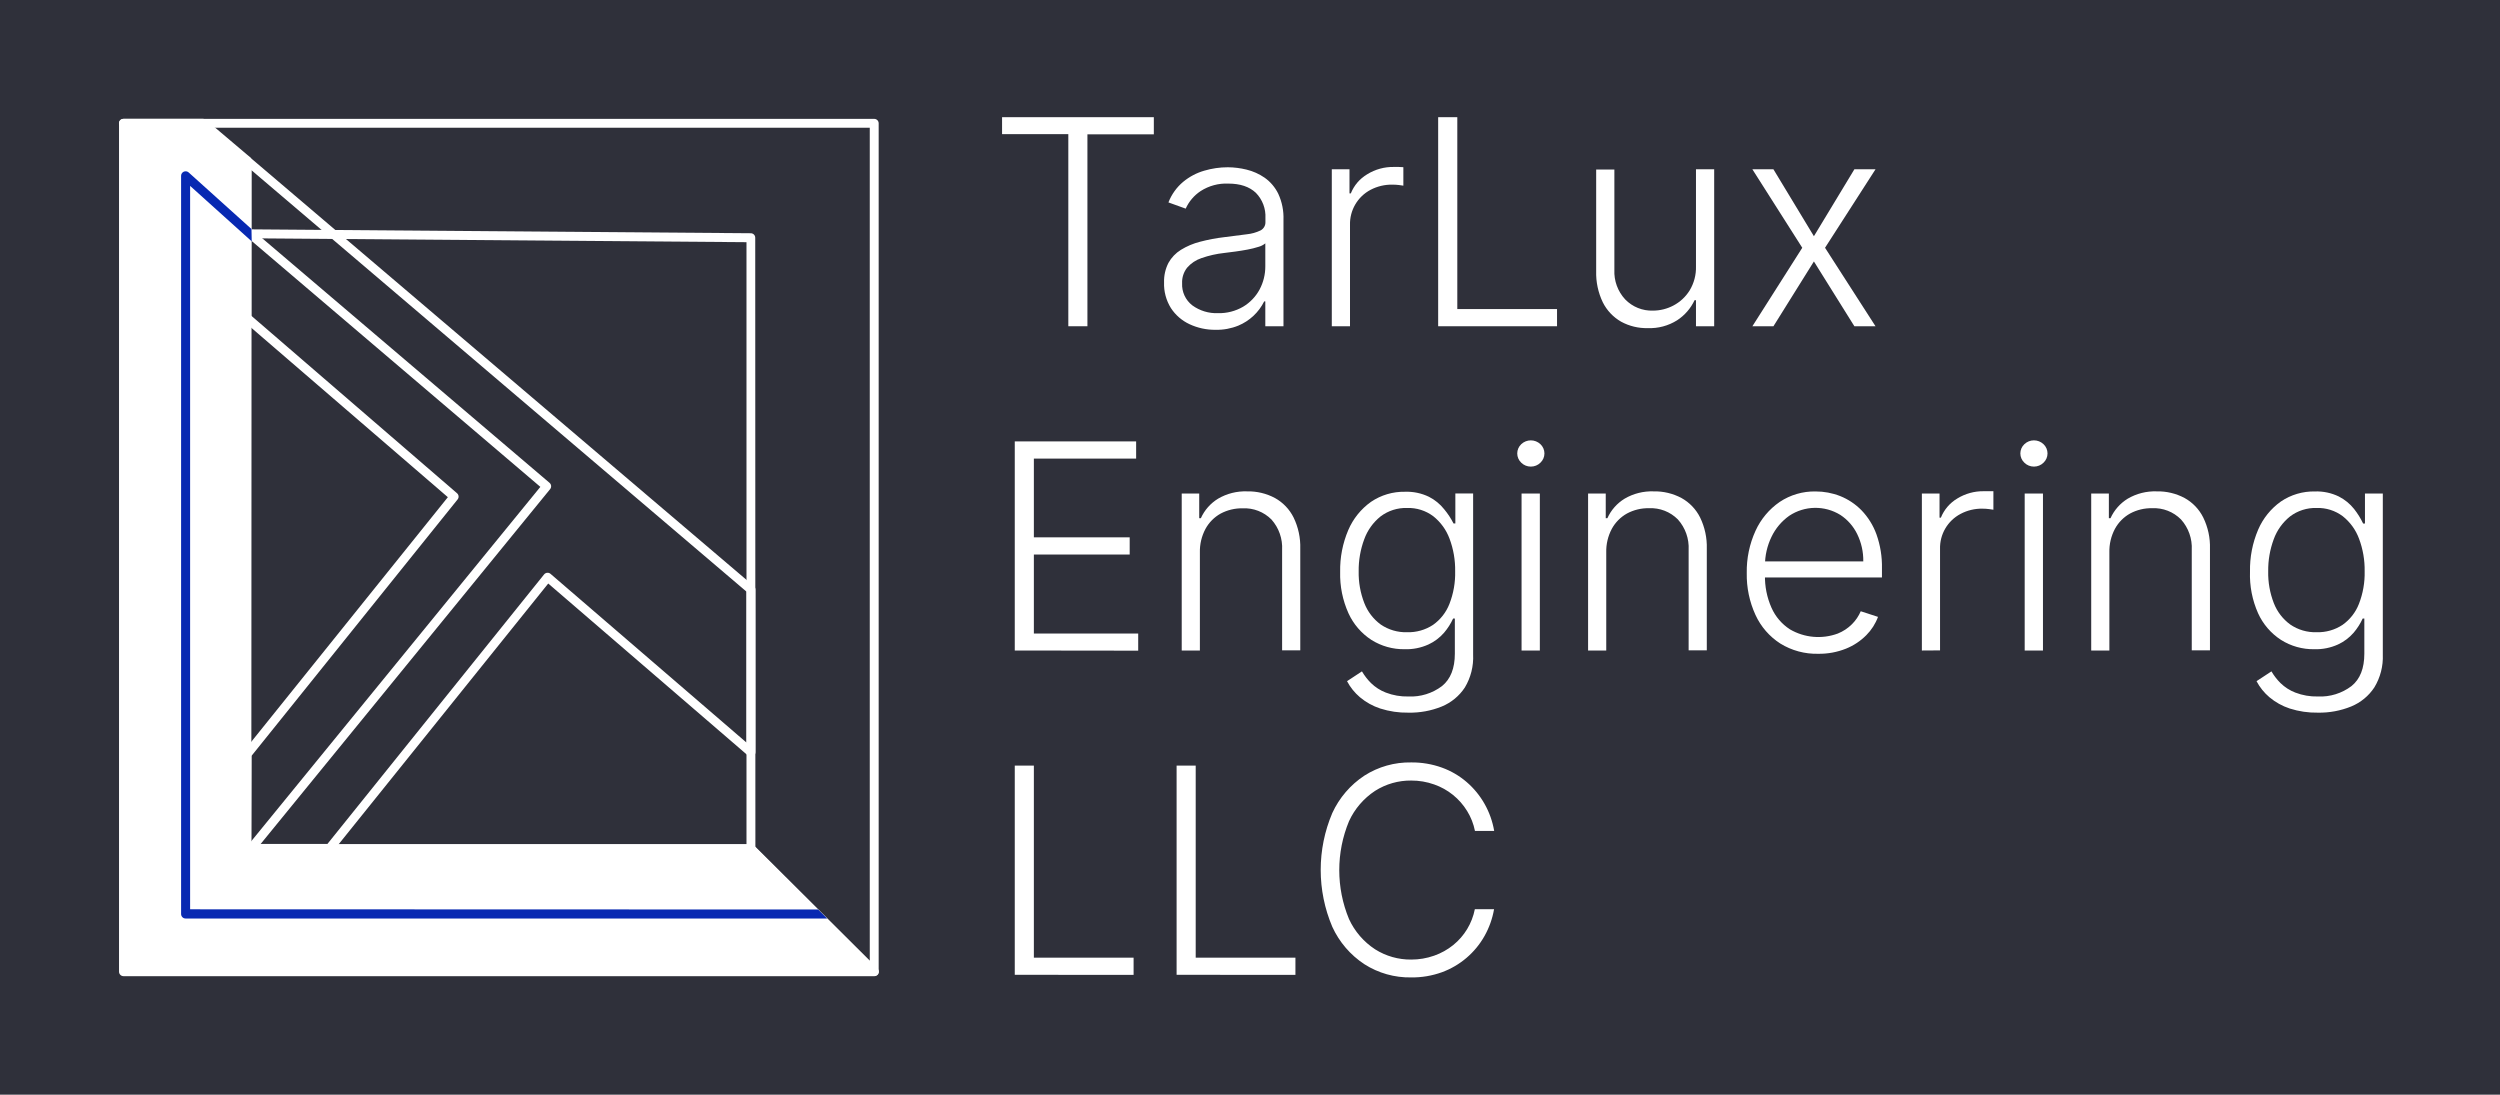
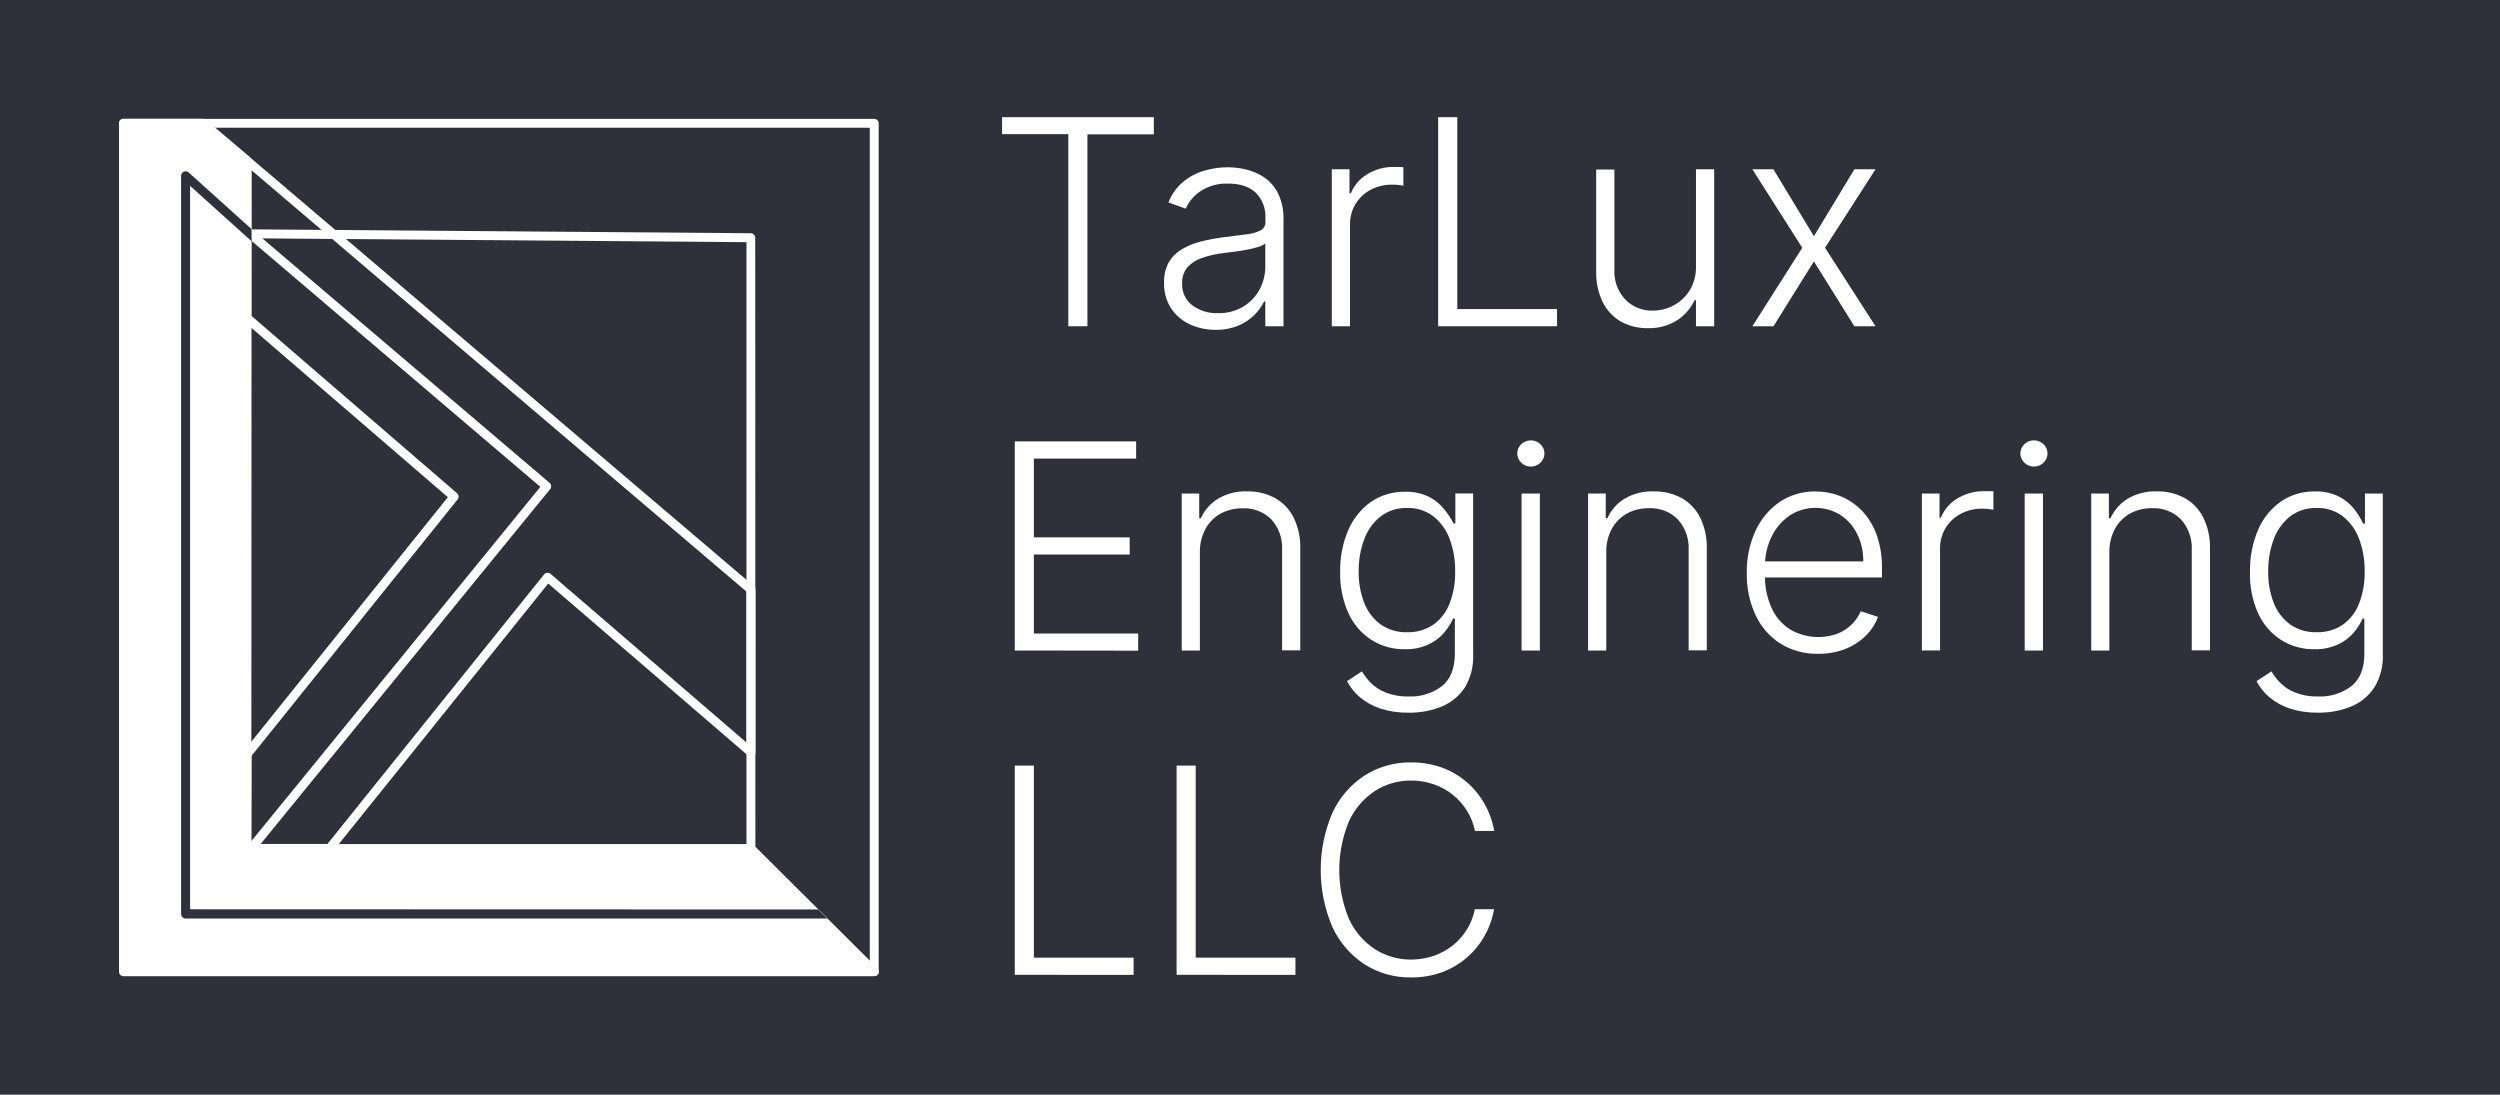
<svg xmlns="http://www.w3.org/2000/svg" id="Шар_1" data-name="Шар 1" viewBox="0 0 640 280.23">
  <defs>
    <style>
      .cls-1 {
        fill: #2F303A;
      }

      .cls-2 {
        fill: #fff;
      }

      .cls-3 {
        fill: none;
      }

      .cls-4 {
-         fill: #0829b2;
+         fill: #2F303A;
      }
    </style>
  </defs>
  <g>
    <rect class="cls-1" width="640" height="280.23" />
    <g>
      <g>
        <path class="cls-2" d="M256.53,34.34V30h38.85v4.39h-17V83.52h-4.89V34.34Z" />
        <path class="cls-2" d="M311.18,84.43A15.34,15.34,0,0,1,304.53,83a11.45,11.45,0,0,1-4.78-4.14A11.65,11.65,0,0,1,298,72.3a10.31,10.31,0,0,1,1.12-5,9.18,9.18,0,0,1,3.19-3.34,17.61,17.61,0,0,1,4.89-2.07,45.16,45.16,0,0,1,6.23-1.18q3.38-.42,5.72-.73a10.56,10.56,0,0,0,3.57-1,2.34,2.34,0,0,0,1.23-2.2v-.94a8.61,8.61,0,0,0-2.45-6.48Q319,47,314.45,47a12.11,12.11,0,0,0-7.08,1.91,10.62,10.62,0,0,0-3.83,4.5l-4.42-1.59a13,13,0,0,1,3.77-5.27,15,15,0,0,1,5.38-2.85,21.19,21.19,0,0,1,6.05-.88,20.6,20.6,0,0,1,4.8.6,13.94,13.94,0,0,1,4.64,2.08,10.86,10.86,0,0,1,3.48,4.11,14.63,14.63,0,0,1,1.33,6.65V83.52h-4.65V77.16h-.29a12.94,12.94,0,0,1-6.62,6.2A14.55,14.55,0,0,1,311.18,84.43Zm.62-4.26a12.17,12.17,0,0,0,6.44-1.65,11.46,11.46,0,0,0,4.2-4.38,12.52,12.52,0,0,0,1.48-6V62.3a4.64,4.64,0,0,1-1.74.89,23.8,23.8,0,0,1-2.8.7q-1.59.3-3.15.51l-2.83.36a26.36,26.36,0,0,0-5.81,1.31,8.36,8.36,0,0,0-3.68,2.45,6,6,0,0,0-1.29,4,6.73,6.73,0,0,0,2.62,5.66A10.5,10.5,0,0,0,311.8,80.17Z" />
        <path class="cls-2" d="M340.94,83.52V43.34h4.53v6.17h.34a10,10,0,0,1,4.2-4.9,12.53,12.53,0,0,1,6.79-1.87l1.28,0,1.18.06v4.73l-1.1-.16a13,13,0,0,0-1.7-.1,11.57,11.57,0,0,0-5.59,1.32,9.88,9.88,0,0,0-5.27,9V83.52Z" />
        <path class="cls-2" d="M368.17,83.52V30h4.9V79.12H398.6v4.4Z" />
        <path class="cls-2" d="M434.17,68.16V43.34h4.66V83.52h-4.66V76.85h-.36A12.39,12.39,0,0,1,429.33,82,13.1,13.1,0,0,1,421.85,84,13.59,13.59,0,0,1,415,82.35a11.8,11.8,0,0,1-4.68-4.95,17.31,17.31,0,0,1-1.7-8v-26h4.66V69.08a10.41,10.41,0,0,0,2.77,7.57,9.48,9.48,0,0,0,7.12,2.87,11.23,11.23,0,0,0,5.23-1.31,10.81,10.81,0,0,0,4.13-3.83A11.31,11.31,0,0,0,434.17,68.16Z" />
        <path class="cls-2" d="M454,43.34l10.36,17.13,10.36-17.13h5.41L467.21,63.43l12.92,20.09h-5.41L464.36,66.93,454,83.52h-5.39l12.77-20.09L448.61,43.34Z" />
        <path class="cls-2" d="M259.78,166.53V113h31.07v4.4H264.67v20.16H289.2v4.4H264.67v20.22h26.71v4.39Z" />
        <path class="cls-2" d="M307.17,141.42v25.11h-4.65V126.35H307v6.31h.42a11.29,11.29,0,0,1,4.41-5,13.74,13.74,0,0,1,7.42-1.87,14.47,14.47,0,0,1,7.12,1.69,11.65,11.65,0,0,1,4.79,5,17.15,17.15,0,0,1,1.71,8v26h-4.65V140.79A10.84,10.84,0,0,0,325.5,133a9.75,9.75,0,0,0-7.39-2.87,11.52,11.52,0,0,0-5.63,1.35,9.89,9.89,0,0,0-3.88,3.92A12.19,12.19,0,0,0,307.17,141.42Z" />
        <path class="cls-2" d="M360.54,182.44a22.38,22.38,0,0,1-7.2-1.06,15.71,15.71,0,0,1-5.2-2.89,13.92,13.92,0,0,1-3.3-4.11l3.82-2.51a14.61,14.61,0,0,0,2.32,3,11.16,11.16,0,0,0,3.79,2.43,15,15,0,0,0,5.77,1,13.25,13.25,0,0,0,8.62-2.67c2.18-1.77,3.28-4.54,3.28-8.29v-9H372a15.61,15.61,0,0,1-2.33,3.65,11.89,11.89,0,0,1-4,3,13.69,13.69,0,0,1-6.06,1.21,15.53,15.53,0,0,1-8.54-2.39,16.1,16.1,0,0,1-5.86-6.81,24.23,24.23,0,0,1-2.13-10.58,26.1,26.1,0,0,1,2.08-10.73,17.13,17.13,0,0,1,5.82-7.22,15,15,0,0,1,8.71-2.58,13,13,0,0,1,6.12,1.29,11.8,11.8,0,0,1,3.91,3.2A19.56,19.56,0,0,1,372.1,134h.47v-7.67h4.55v41.23A15,15,0,0,1,375,176a13,13,0,0,1-5.91,4.87A21.58,21.58,0,0,1,360.54,182.44Zm-.32-20.59a11.46,11.46,0,0,0,6.62-1.87,11.79,11.79,0,0,0,4.21-5.37,21.53,21.53,0,0,0,1.47-8.35,22.68,22.68,0,0,0-1.44-8.36,13.16,13.16,0,0,0-4.17-5.75,10.61,10.61,0,0,0-6.69-2.11,10.75,10.75,0,0,0-6.8,2.17,13.27,13.27,0,0,0-4.18,5.85,22.72,22.72,0,0,0-1.42,8.2,21.28,21.28,0,0,0,1.44,8.12,12.31,12.31,0,0,0,4.21,5.5A11.38,11.38,0,0,0,360.22,161.85Z" />
        <path class="cls-2" d="M391.9,119.45a3.44,3.44,0,0,1-2.46-1,3.25,3.25,0,0,1,0-4.74,3.57,3.57,0,0,1,4.91,0,3.25,3.25,0,0,1,0,4.74A3.46,3.46,0,0,1,391.9,119.45Zm-2.38,47.08V126.35h4.68v40.18Z" />
        <path class="cls-2" d="M411.2,141.42v25.11h-4.65V126.35h4.52v6.31h.42a11.29,11.29,0,0,1,4.41-5,13.74,13.74,0,0,1,7.42-1.87,14.5,14.5,0,0,1,7.12,1.69,11.65,11.65,0,0,1,4.79,5,17.15,17.15,0,0,1,1.71,8v26h-4.65V140.79a10.84,10.84,0,0,0-2.76-7.82,9.76,9.76,0,0,0-7.39-2.87,11.45,11.45,0,0,0-5.62,1.35,9.91,9.91,0,0,0-3.89,3.92A12.19,12.19,0,0,0,411.2,141.42Z" />
        <path class="cls-2" d="M465.48,167.37a17.68,17.68,0,0,1-9.73-2.63,17.26,17.26,0,0,1-6.34-7.3,24.63,24.63,0,0,1-2.24-10.76,24.93,24.93,0,0,1,2.24-10.79,18,18,0,0,1,6.2-7.4,16,16,0,0,1,9.17-2.68,17.14,17.14,0,0,1,6.3,1.18,15.9,15.9,0,0,1,5.46,3.64,17.44,17.44,0,0,1,3.83,6.15,24.55,24.55,0,0,1,1.41,8.75v2.3H450.39v-4.11H477a15.3,15.3,0,0,0-1.56-7,12.29,12.29,0,0,0-4.31-4.9,12.12,12.12,0,0,0-13.1.23,14,14,0,0,0-4.53,5.39,16.75,16.75,0,0,0-1.67,7.33v2.45a19.58,19.58,0,0,0,1.67,8.36,12.7,12.7,0,0,0,4.72,5.53,14.39,14.39,0,0,0,12.25,1.08,10.84,10.84,0,0,0,3.64-2.4,10.6,10.6,0,0,0,2.24-3.31l4.42,1.44a13,13,0,0,1-3,4.69,15.44,15.44,0,0,1-5.18,3.44A18.4,18.4,0,0,1,465.48,167.37Z" />
        <path class="cls-2" d="M492,166.53V126.35h4.52v6.18h.34a10.07,10.07,0,0,1,4.2-4.91,12.62,12.62,0,0,1,6.79-1.87l1.28,0,1.18,0v4.74l-1.1-.16a12.89,12.89,0,0,0-1.7-.11,11.49,11.49,0,0,0-5.59,1.33,9.85,9.85,0,0,0-5.27,9v25.95Z" />
        <path class="cls-2" d="M520.7,119.45a3.44,3.44,0,0,1-2.46-1,3.24,3.24,0,0,1,0-4.74,3.55,3.55,0,0,1,4.9,0,3.25,3.25,0,0,1,0,4.74A3.46,3.46,0,0,1,520.7,119.45Zm-2.38,47.08V126.35H523v40.18Z" />
        <path class="cls-2" d="M540,141.42v25.11h-4.65V126.35h4.52v6.31h.42a11.35,11.35,0,0,1,4.41-5,13.74,13.74,0,0,1,7.42-1.87,14.47,14.47,0,0,1,7.12,1.69,11.6,11.6,0,0,1,4.79,5,17,17,0,0,1,1.72,8v26h-4.66V140.79a10.84,10.84,0,0,0-2.76-7.82,9.75,9.75,0,0,0-7.39-2.87,11.45,11.45,0,0,0-5.62,1.35,9.91,9.91,0,0,0-3.89,3.92A12.19,12.19,0,0,0,540,141.42Z" />
        <path class="cls-2" d="M593.37,182.44a22.38,22.38,0,0,1-7.2-1.06,15.71,15.71,0,0,1-5.2-2.89,13.92,13.92,0,0,1-3.3-4.11l3.82-2.51a14.61,14.61,0,0,0,2.32,3,11.26,11.26,0,0,0,3.79,2.43,15,15,0,0,0,5.77,1,13.23,13.23,0,0,0,8.62-2.67c2.19-1.77,3.28-4.54,3.28-8.29v-9h-.42a15.61,15.61,0,0,1-2.33,3.65,11.89,11.89,0,0,1-4,3,13.69,13.69,0,0,1-6.06,1.21,15.48,15.48,0,0,1-8.53-2.39,16,16,0,0,1-5.86-6.81A24.09,24.09,0,0,1,576,146.34a26.1,26.1,0,0,1,2.08-10.73,17.13,17.13,0,0,1,5.82-7.22,15,15,0,0,1,8.71-2.58,13,13,0,0,1,6.12,1.29,11.94,11.94,0,0,1,3.92,3.2,20,20,0,0,1,2.31,3.72h.47v-7.67H610v41.23a15,15,0,0,1-2.17,8.4,13,13,0,0,1-5.91,4.87A21.54,21.54,0,0,1,593.37,182.44Zm-.32-20.59a11.44,11.44,0,0,0,6.62-1.87,11.79,11.79,0,0,0,4.21-5.37,21.53,21.53,0,0,0,1.47-8.35,22.68,22.68,0,0,0-1.44-8.36,13.16,13.16,0,0,0-4.17-5.75,10.59,10.59,0,0,0-6.69-2.11,10.75,10.75,0,0,0-6.8,2.17,13.27,13.27,0,0,0-4.18,5.85,22.72,22.72,0,0,0-1.41,8.2,21.29,21.29,0,0,0,1.43,8.12,12.26,12.26,0,0,0,4.22,5.5A11.33,11.33,0,0,0,593.05,161.85Z" />
        <path class="cls-2" d="M259.78,249.55V196h4.89v49.17H290.2v4.4Z" />
        <path class="cls-2" d="M301.21,249.55V196h4.89v49.17h25.53v4.4Z" />
        <path class="cls-2" d="M382.51,212.72h-4.92a15.45,15.45,0,0,0-2-5.09,16.09,16.09,0,0,0-8.44-6.81,17.27,17.27,0,0,0-5.88-1,16.93,16.93,0,0,0-9.25,2.64,18.54,18.54,0,0,0-6.67,7.76,32.68,32.68,0,0,0,0,25.07,18.45,18.45,0,0,0,6.67,7.73,17,17,0,0,0,9.25,2.63,17.52,17.52,0,0,0,5.88-1,16.41,16.41,0,0,0,4.87-2.71,15.69,15.69,0,0,0,5.54-9.19h4.92a21.45,21.45,0,0,1-2.44,6.86,20.69,20.69,0,0,1-10.9,9.28,22.38,22.38,0,0,1-7.87,1.33,21.52,21.52,0,0,1-12-3.39,22.8,22.8,0,0,1-8.2-9.56,37.22,37.22,0,0,1,0-29.14,22.92,22.92,0,0,1,8.2-9.56,21.52,21.52,0,0,1,12-3.39,22.6,22.6,0,0,1,7.87,1.33,20.17,20.17,0,0,1,6.34,3.71,21.06,21.06,0,0,1,4.56,5.56A21.3,21.3,0,0,1,382.51,212.72Z" />
      </g>
      <g>
        <g>
          <polygon class="cls-3" points="192.24 60.89 192.24 217.19 192.17 217.19 223.8 248.69 223.8 31.56 31.61 31.56 63.59 59.85 192.24 60.89" />
          <path class="cls-2" d="M223.8,249.83a1.18,1.18,0,0,1-.81-.33L191.37,218a1.12,1.12,0,0,1-.27-1.19V62L63.59,61a1.16,1.16,0,0,1-.77-.3l-32-28.29a1.16,1.16,0,0,1-.29-1.26,1.13,1.13,0,0,1,1.06-.72H223.8a1.14,1.14,0,0,1,1.14,1.14V248.69a1.15,1.15,0,0,1-.7,1.05A1.12,1.12,0,0,1,223.8,249.83Zm-30.42-33,29.28,29.15V32.7H34.55L64,58.71l128.2,1a1.14,1.14,0,0,1,1.14,1.14Z" />
        </g>
        <g>
          <polygon class="cls-3" points="63.25 41.1 63.58 81.75 116.26 127.14 63.25 193.1 63.17 217.19 84.37 217.19 140.18 147.75 192.24 192.58 192.24 150.93 63.25 41.1" />
          <path class="cls-2" d="M84.37,218.33H63.17A1.14,1.14,0,0,1,62,217.19l.08-24.1a1.1,1.1,0,0,1,.25-.71l52.32-65.1L62.83,82.62a1.17,1.17,0,0,1-.4-.86l-.32-40.65a1.13,1.13,0,0,1,.65-1,1.15,1.15,0,0,1,1.23.17L193,150.06a1.15,1.15,0,0,1,.4.87v41.65a1.15,1.15,0,0,1-1.89.87l-51.16-44.07L85.26,217.91A1.13,1.13,0,0,1,84.37,218.33Zm-20.05-2.28h19.5l55.47-69a1.17,1.17,0,0,1,.79-.42,1.15,1.15,0,0,1,.85.27L191.1,190.1V151.46L64.32,43.53V80.82L117,126.27a1.14,1.14,0,0,1,.15,1.58L64.39,193.5Z" />
        </g>
        <g>
          <polygon class="cls-2" points="223.8 248.69 223.8 248.69 192.17 217.19 63.17 217.19 63.63 63.12 63.25 41.1 51.99 31.56 31.61 31.56 31.61 248.75 223.8 248.75 223.87 248.75 223.8 248.69" />
          <path class="cls-2" d="M223.87,249.9H31.61a1.15,1.15,0,0,1-1.14-1.15V31.56a1.14,1.14,0,0,1,1.14-1.14H52a1.08,1.08,0,0,1,.73.27L64,40.23a1.19,1.19,0,0,1,.41.85l-.07,175H192.17a1.18,1.18,0,0,1,.81.33l31.62,31.5h0l.06.07a1.12,1.12,0,0,1,.25,1.24A1.14,1.14,0,0,1,223.87,249.9ZM32.76,247.61H221.1l-29.4-29.28H63.17A1.14,1.14,0,0,1,62,217.19l.08-175.55L51.57,32.7H32.76Z" />
        </g>
      </g>
      <path class="cls-2" d="M63.57,219.25a1.16,1.16,0,0,1-.89-1.89l75.65-92.72-75-63.88a1.15,1.15,0,0,1-.13-1.63A1.14,1.14,0,0,1,64.78,59l75.91,64.61a1.16,1.16,0,0,1,.14,1.61l-76.36,93.6A1.16,1.16,0,0,1,63.57,219.25Z" />
    </g>
    <path class="cls-4" d="M48.67,232.78V47.59l15.77,14.2-.06-3.16L48.29,44.14a1.16,1.16,0,0,0-1.93.85v189a1.15,1.15,0,0,0,1.16,1.15H211.76l-2.32-2.31Z" />
  </g>
</svg>
